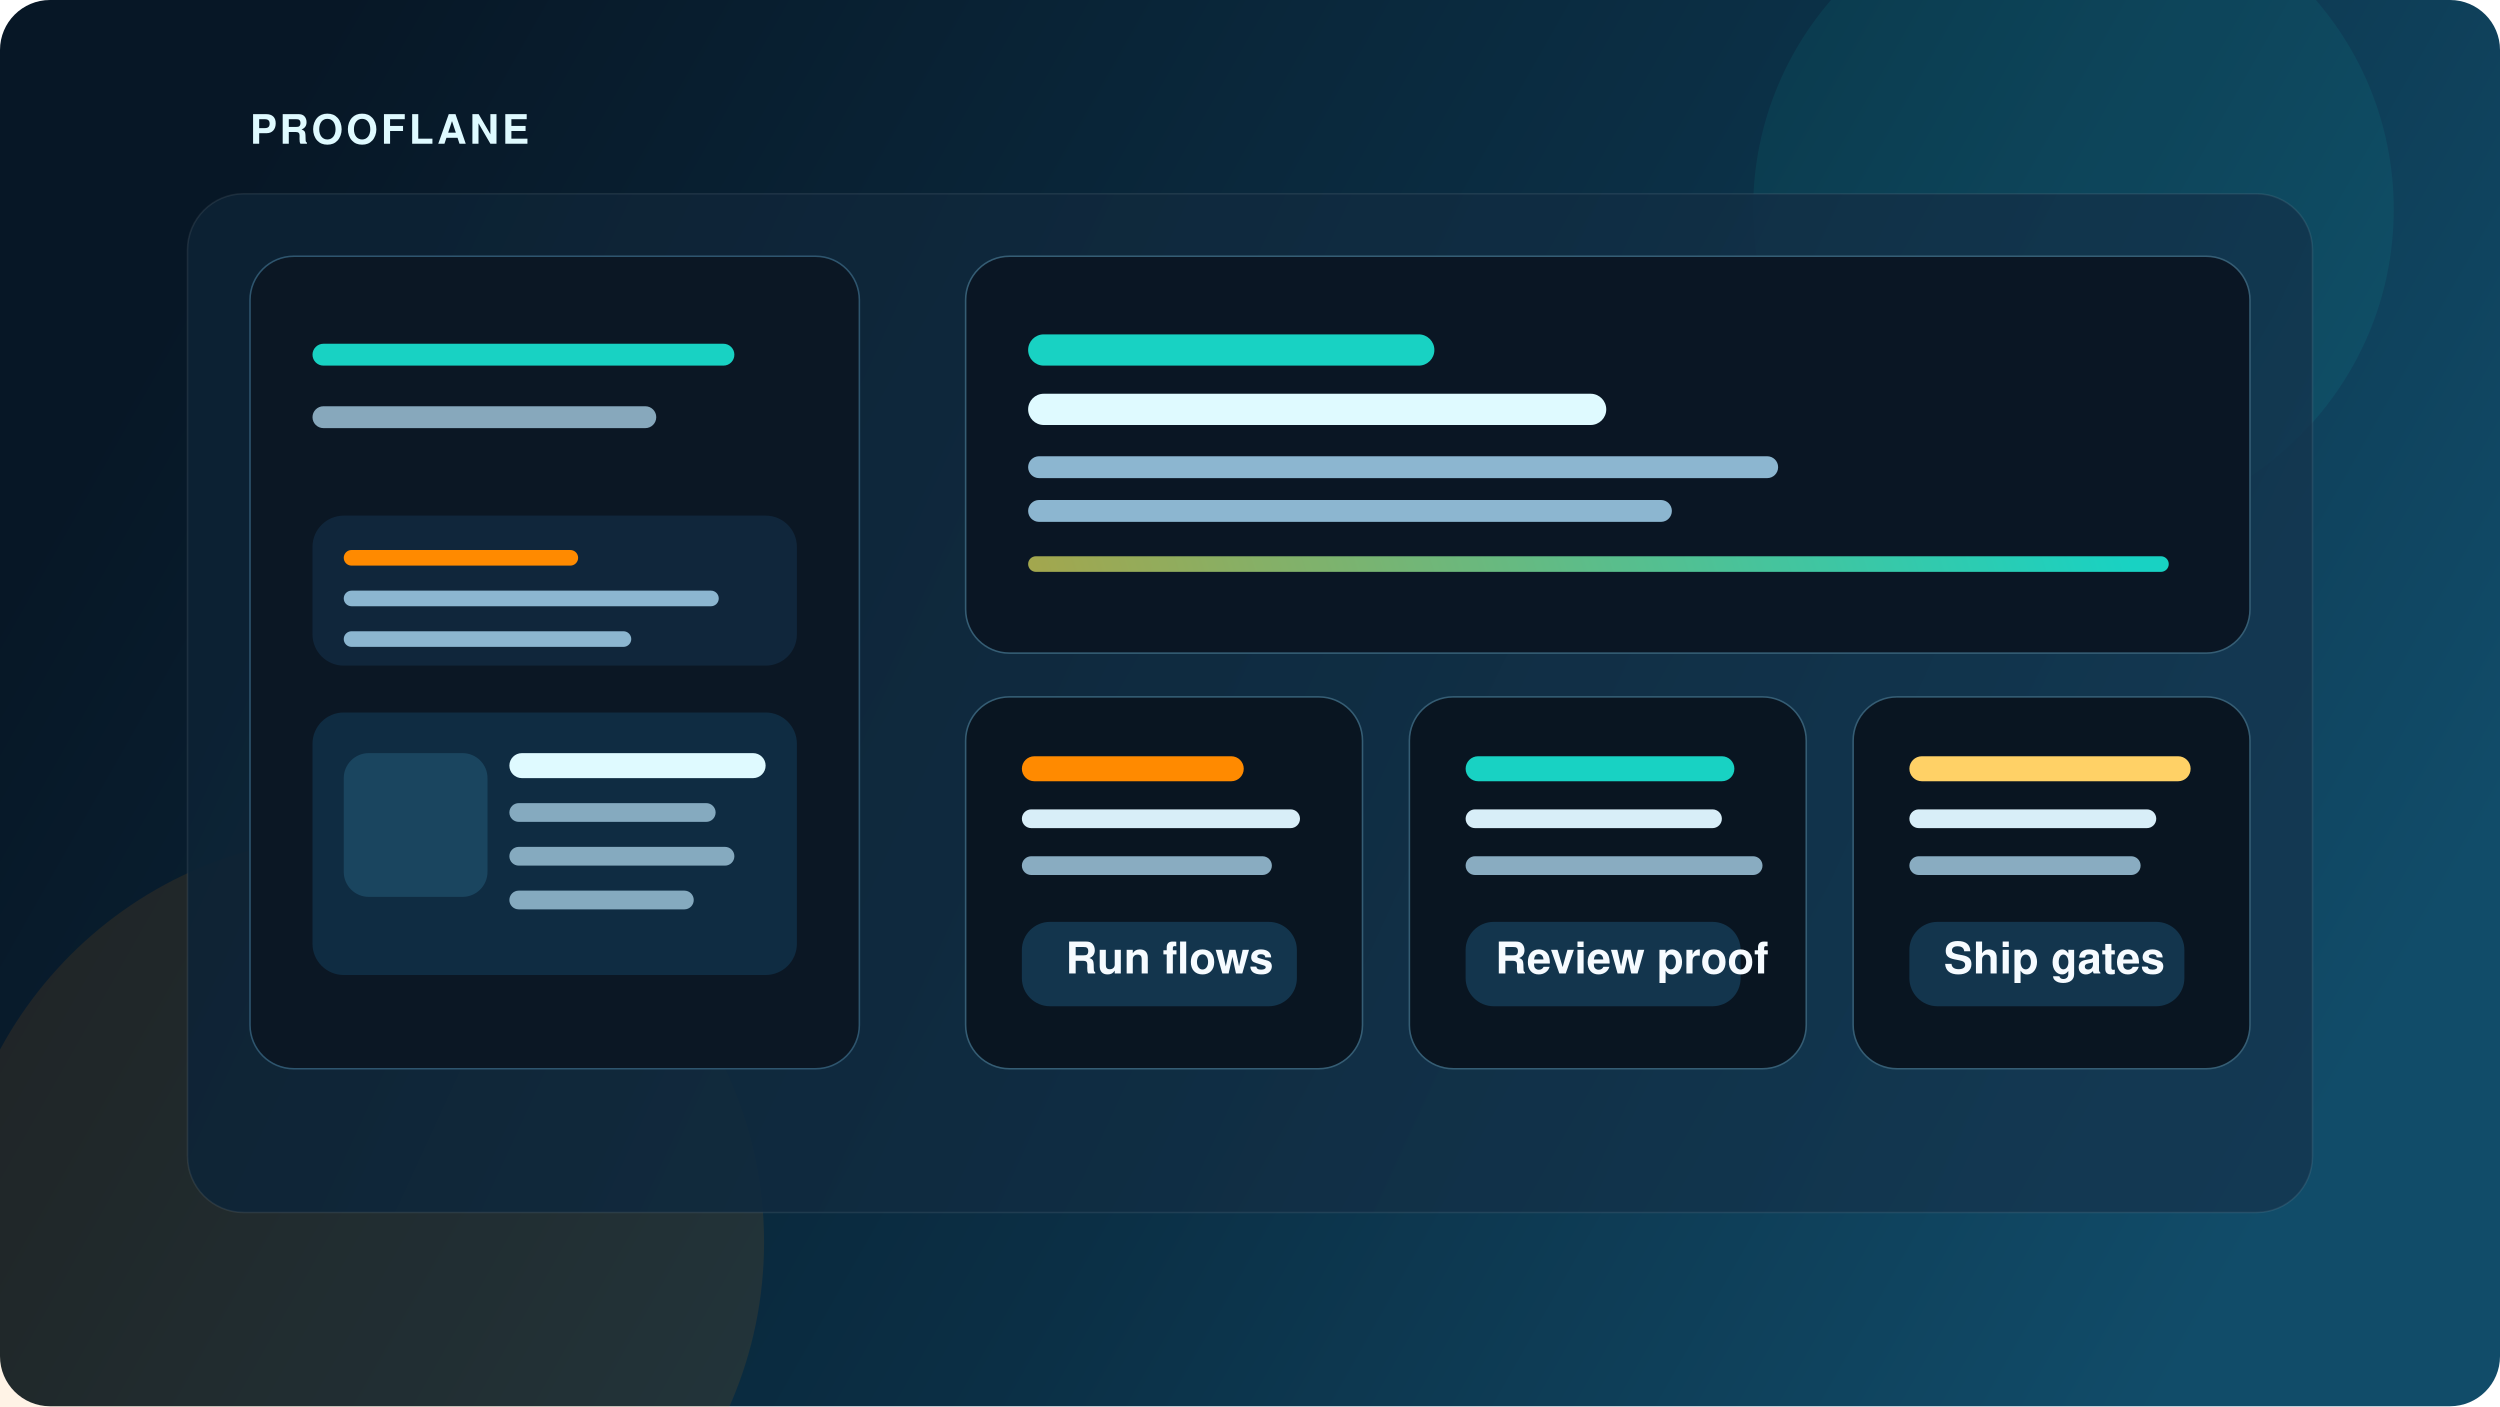
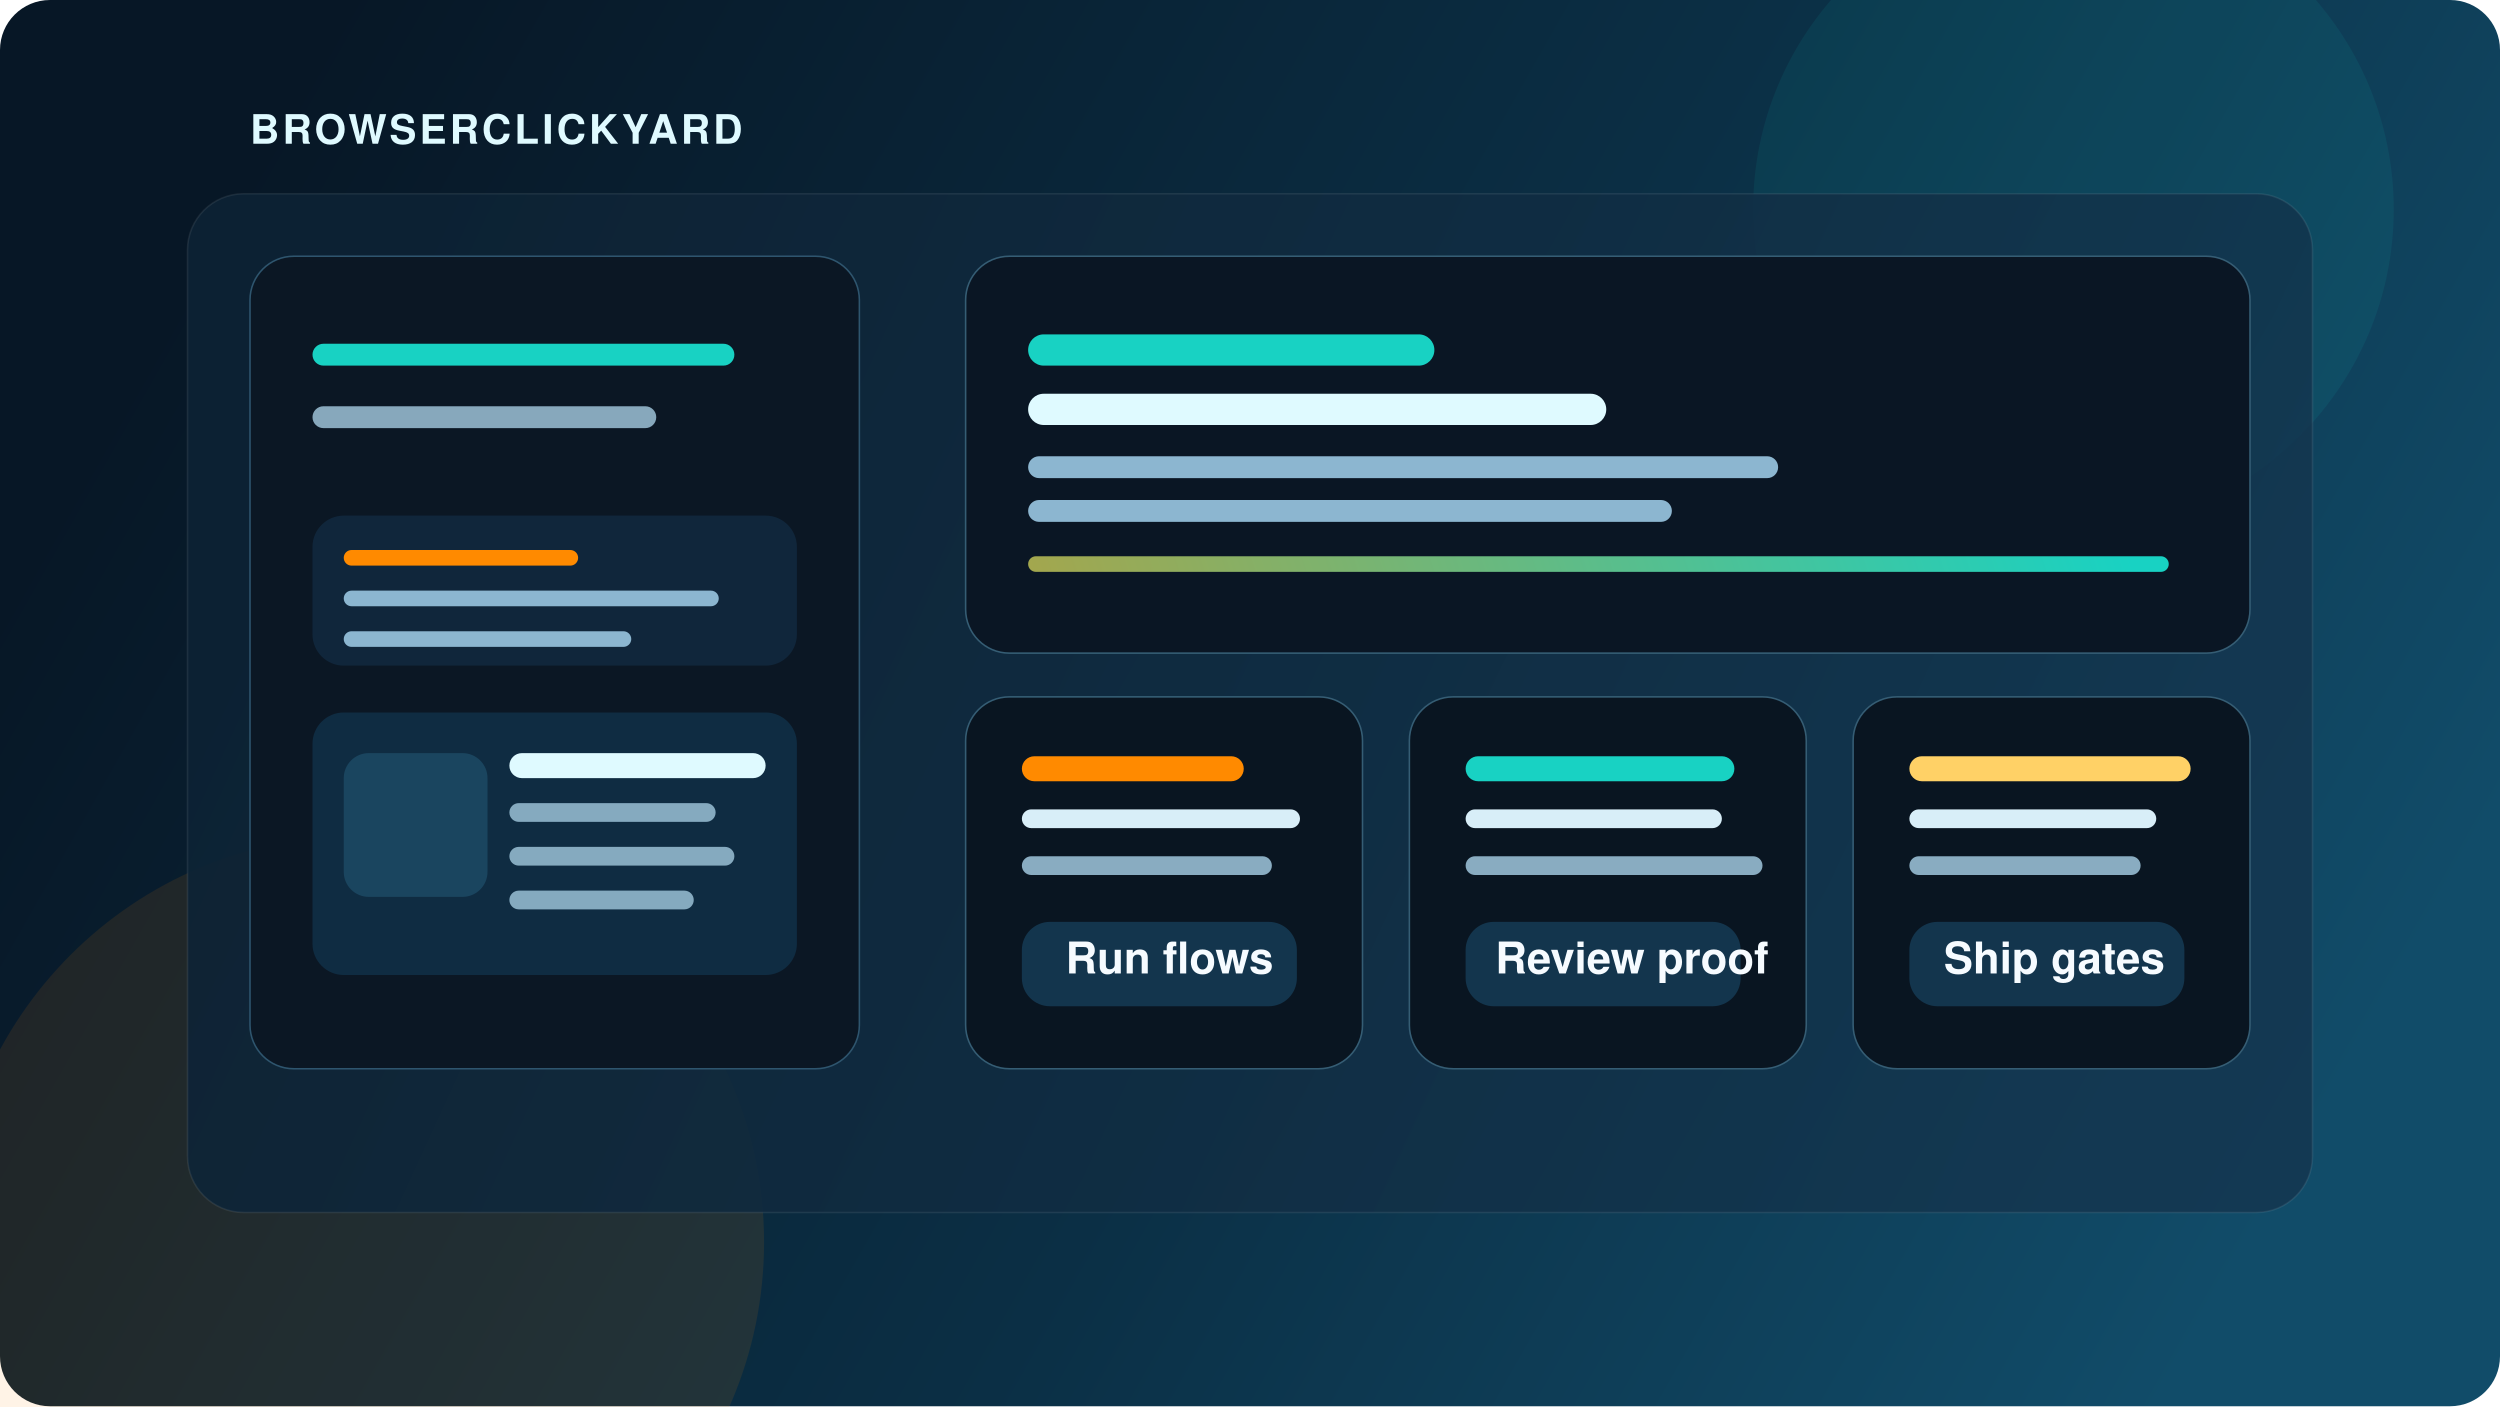
<svg xmlns="http://www.w3.org/2000/svg" width="1600" height="900" viewBox="0 0 1600 900" fill="none">
  <defs>
    <linearGradient id="bg" x1="160" y1="100" x2="1430" y2="820" gradientUnits="userSpaceOnUse">
      <stop stop-color="#071726" />
      <stop offset="0.55" stop-color="#0B2F45" />
      <stop offset="1" stop-color="#114C69" />
    </linearGradient>
    <linearGradient id="card" x1="245" y1="219" x2="1315" y2="711" gradientUnits="userSpaceOnUse">
      <stop stop-color="#0D2234" stop-opacity="0.95" />
      <stop offset="1" stop-color="#13354E" stop-opacity="0.82" />
    </linearGradient>
    <linearGradient id="accent" x1="263" y1="584" x2="1325" y2="237" gradientUnits="userSpaceOnUse">
      <stop stop-color="#FF8A00" />
      <stop offset="1" stop-color="#18D2C3" />
    </linearGradient>
  </defs>
  <rect width="1600" height="900" rx="32" fill="url(#bg)" />
  <circle cx="1327" cy="134" r="205" fill="#18D2C3" fill-opacity="0.08" />
  <circle cx="229" cy="795" r="260" fill="#FF8A00" fill-opacity="0.10" />
  <rect x="120" y="124" width="1360" height="652" rx="36" fill="url(#card)" stroke="rgba(255,255,255,0.08)" />
  <rect x="160" y="164" width="390" height="520" rx="28" fill="#0B1724" stroke="#2E556E" />
  <rect x="200" y="220" width="270" height="14" rx="7" fill="#18D2C3" />
  <rect x="200" y="260" width="220" height="14" rx="7" fill="#87A8BC" />
  <rect x="200" y="330" width="310" height="96" rx="20" fill="#10263B" />
  <rect x="220" y="352" width="150" height="10" rx="5" fill="#FF8A00" />
  <rect x="220" y="378" width="240" height="10" rx="5" fill="#8CB6D0" />
  <rect x="220" y="404" width="184" height="10" rx="5" fill="#8CB6D0" />
  <rect x="200" y="456" width="310" height="168" rx="20" fill="#0F2C42" />
  <rect x="220" y="482" width="92" height="92" rx="16" fill="#1A455F" />
  <rect x="326" y="482" width="164" height="16" rx="8" fill="#DFFAFF" />
  <rect x="326" y="514" width="132" height="12" rx="6" fill="#85AABF" />
  <rect x="326" y="542" width="144" height="12" rx="6" fill="#85AABF" />
  <rect x="326" y="570" width="118" height="12" rx="6" fill="#85AABF" />
  <rect x="618" y="164" width="822" height="254" rx="28" fill="#0A1624" stroke="#355D74" />
  <rect x="658" y="214" width="260" height="20" rx="10" fill="#18D2C3" />
  <rect x="658" y="252" width="370" height="20" rx="10" fill="#DFFAFF" />
  <rect x="658" y="292" width="480" height="14" rx="7" fill="#8CB6D0" />
  <rect x="658" y="320" width="412" height="14" rx="7" fill="#8CB6D0" />
  <rect x="658" y="356" width="730" height="10" rx="5" fill="url(#accent)" />
  <rect x="618" y="446" width="254" height="238" rx="28" fill="#091521" stroke="#355D74" />
  <rect x="654" y="484" width="142" height="16" rx="8" fill="#FF8A00" />
  <rect x="654" y="518" width="178" height="12" rx="6" fill="#D8EEF8" />
  <rect x="654" y="548" width="160" height="12" rx="6" fill="#89ACC1" />
  <rect x="654" y="590" width="176" height="54" rx="18" fill="#13354D" />
  <text x="682" y="623" fill="#F6FBFF" font-family="Helvetica, Arial, sans-serif" font-size="28" font-weight="700">Run flows</text>
  <rect x="902" y="446" width="254" height="238" rx="28" fill="#091521" stroke="#355D74" />
  <rect x="938" y="484" width="172" height="16" rx="8" fill="#18D2C3" />
  <rect x="938" y="518" width="164" height="12" rx="6" fill="#D8EEF8" />
  <rect x="938" y="548" width="190" height="12" rx="6" fill="#89ACC1" />
  <rect x="938" y="590" width="176" height="54" rx="18" fill="#13354D" />
  <text x="957" y="623" fill="#F6FBFF" font-family="Helvetica, Arial, sans-serif" font-size="28" font-weight="700">Review proof</text>
  <rect x="1186" y="446" width="254" height="238" rx="28" fill="#091521" stroke="#355D74" />
  <rect x="1222" y="484" width="180" height="16" rx="8" fill="#FFD166" />
  <rect x="1222" y="518" width="158" height="12" rx="6" fill="#D8EEF8" />
  <rect x="1222" y="548" width="148" height="12" rx="6" fill="#89ACC1" />
  <rect x="1222" y="590" width="176" height="54" rx="18" fill="#13354D" />
  <text x="1244" y="623" fill="#F6FBFF" font-family="Helvetica, Arial, sans-serif" font-size="28" font-weight="700">Ship gates</text>
-   <text x="160" y="92" fill="#DFFAFF" font-family="Helvetica, Arial, sans-serif" font-size="26" font-weight="700" letter-spacing="2">PROOFLANE</text>
+   <text x="160" y="92" fill="#DFFAFF" font-family="Helvetica, Arial, sans-serif" font-size="26" font-weight="700" letter-spacing="2">BROWSERCLICKYARD</text>
</svg>
